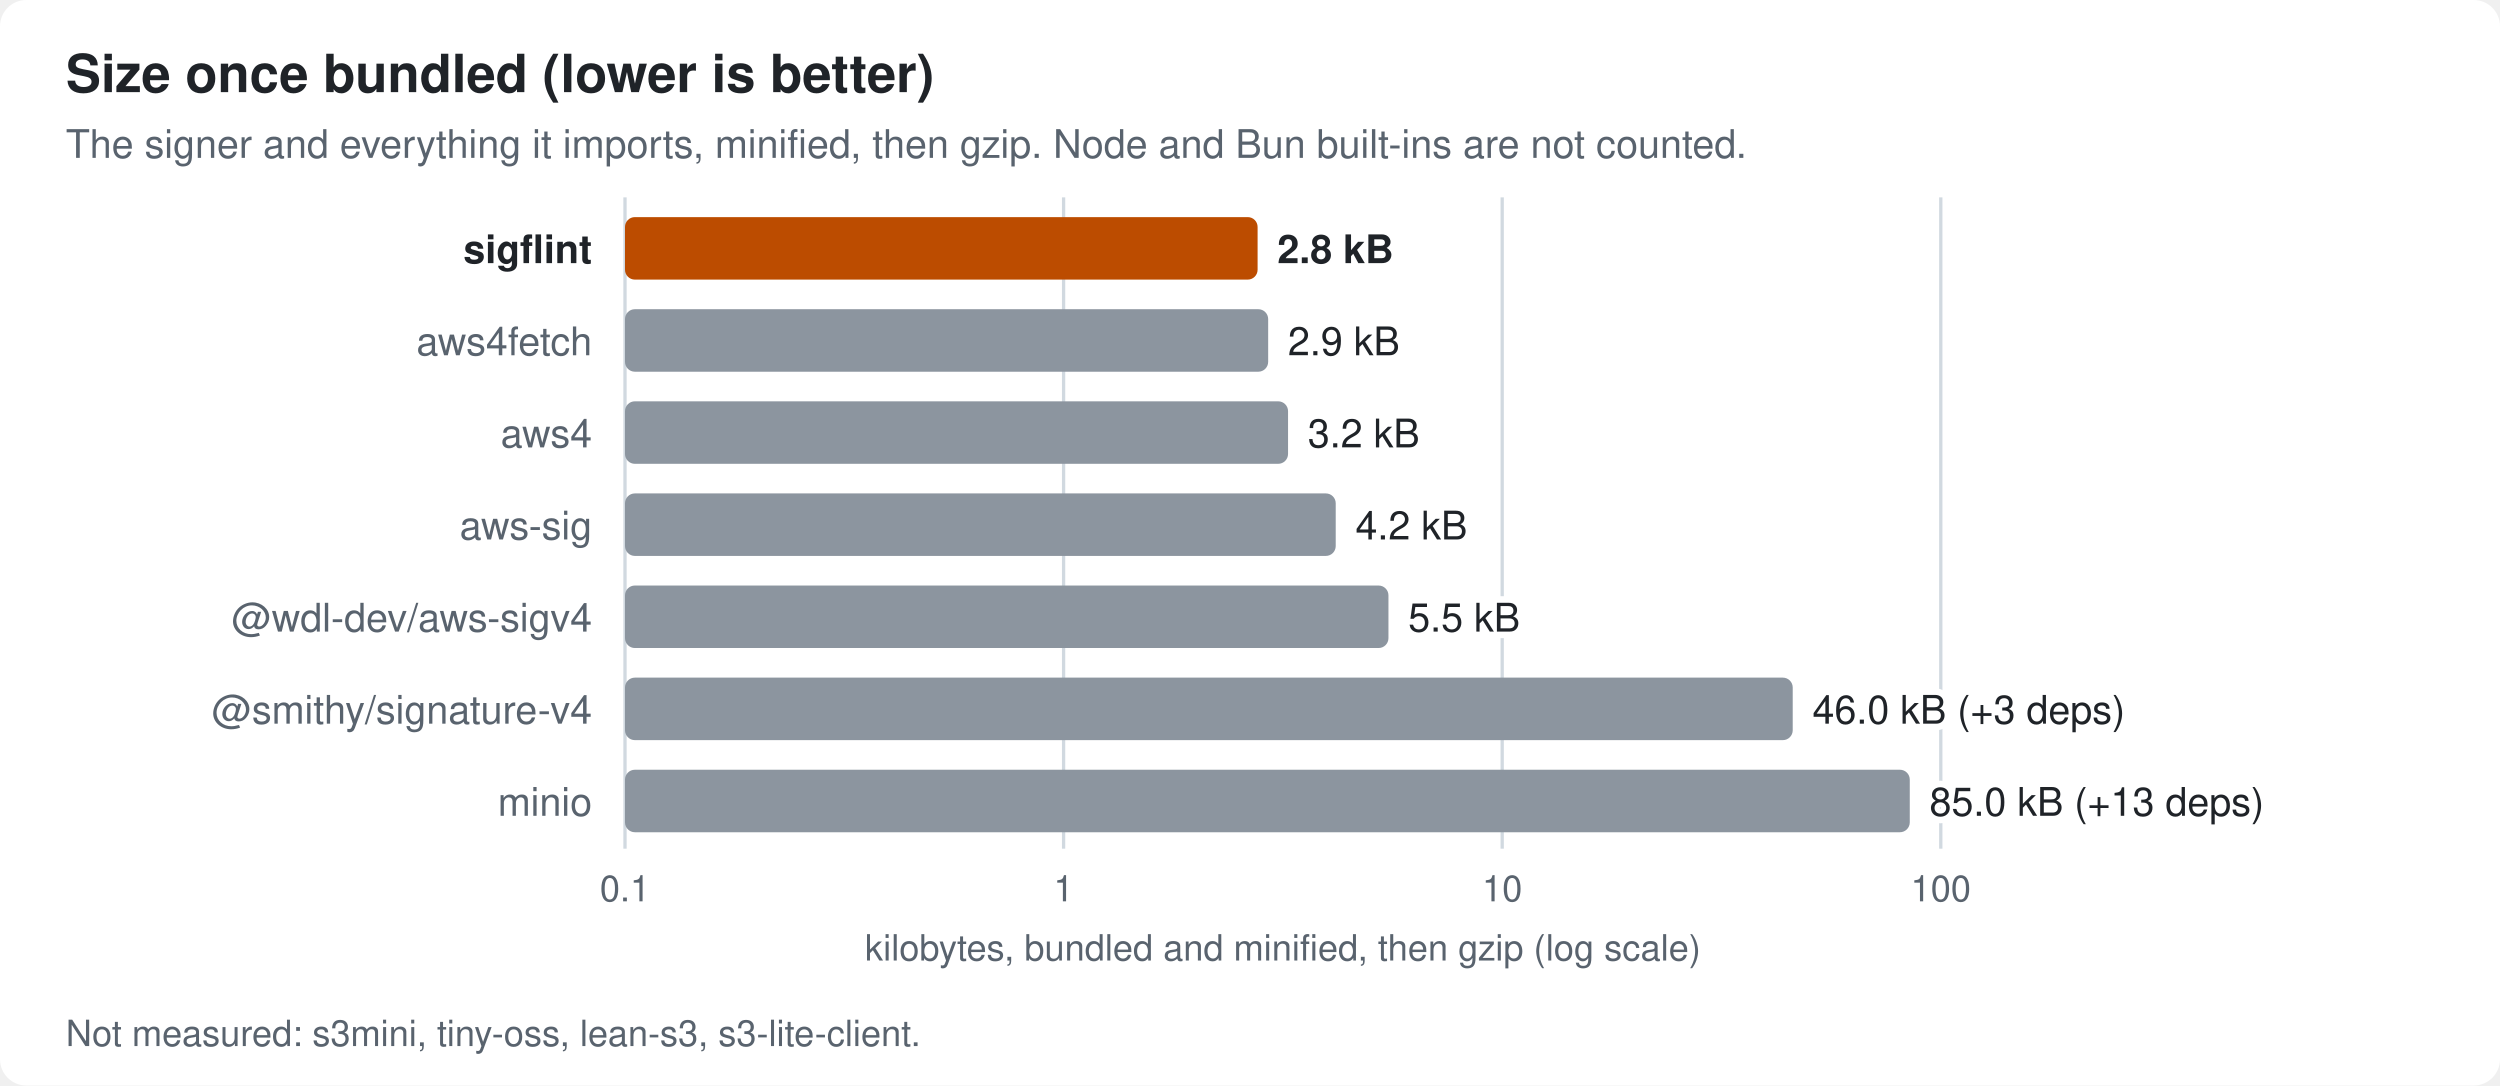
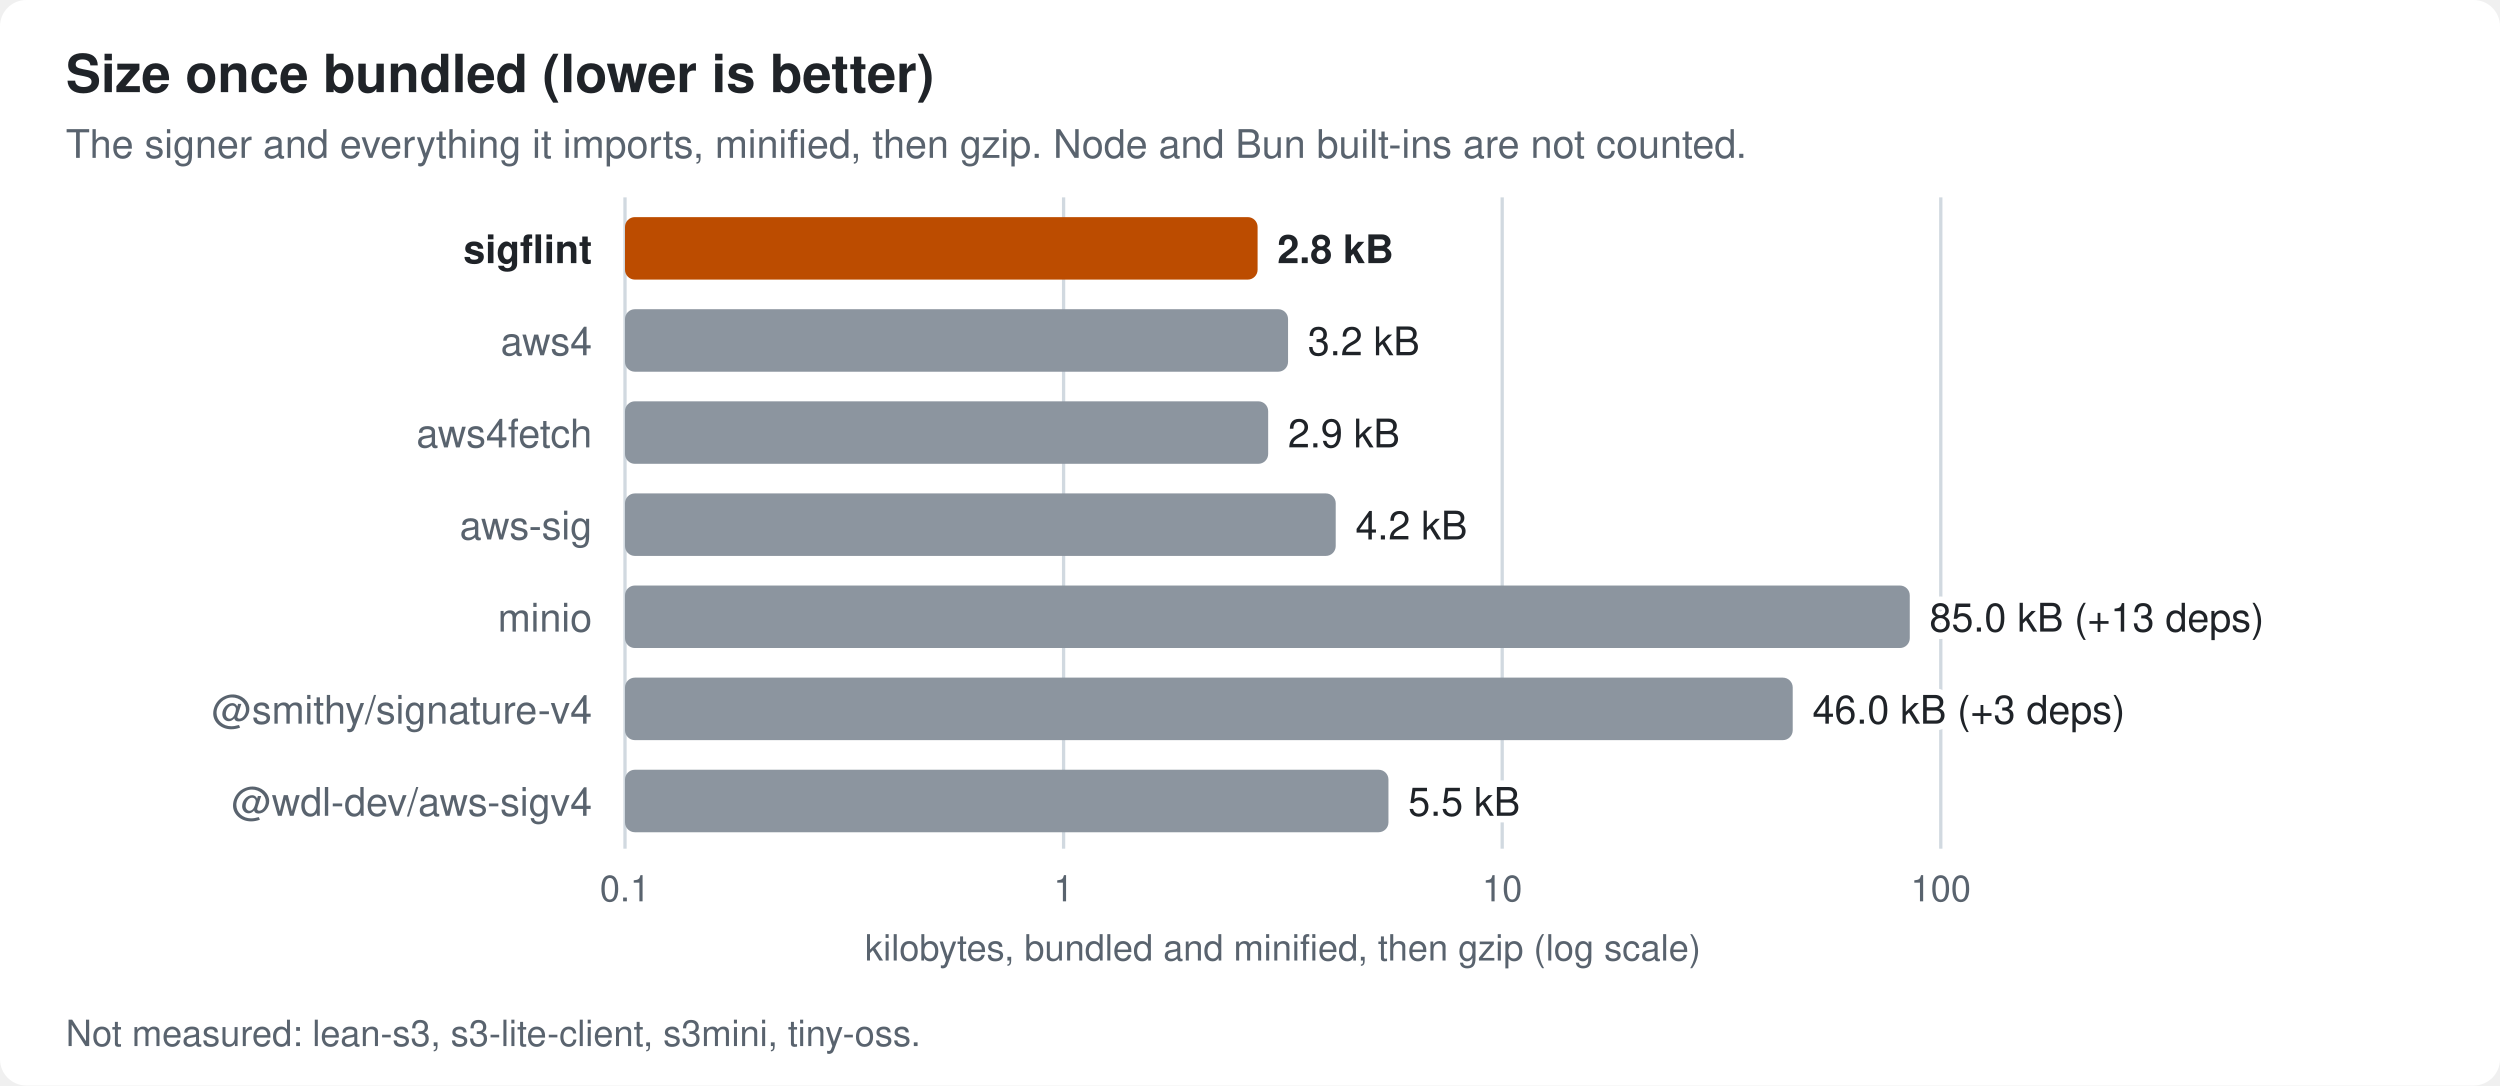
<svg xmlns="http://www.w3.org/2000/svg" width="760" height="330" viewBox="0 0 760 330" role="img" aria-labelledby="t d" font-family="-apple-system,BlinkMacSystemFont,'Segoe UI',Helvetica,Arial,sans-serif">
  <rect width="760" height="330" rx="8" fill="#ffffff" />
  <text x="20" y="28" font-size="16" fill="#1f2328" text-anchor="start" font-weight="600">Size once bundled (lower is better)</text>
  <text x="20" y="48" font-size="12" fill="#59636e" text-anchor="start" font-weight="400">The signer and everything it imports, minified, then gzip. Node and Bun built-ins are not counted.</text>
  <line x1="190" y1="60" x2="190" y2="258" stroke="#d1d9e0" />
  <text x="190" y="274" font-size="11" fill="#59636e" text-anchor="middle" font-weight="400">0.1</text>
  <line x1="323.333" y1="60" x2="323.333" y2="258" stroke="#d1d9e0" />
  <text x="323.333" y="274" font-size="11" fill="#59636e" text-anchor="middle" font-weight="400">1</text>
  <line x1="456.667" y1="60" x2="456.667" y2="258" stroke="#d1d9e0" />
  <text x="456.667" y="274" font-size="11" fill="#59636e" text-anchor="middle" font-weight="400">10</text>
  <line x1="590" y1="60" x2="590" y2="258" stroke="#d1d9e0" />
  <text x="590" y="274" font-size="11" fill="#59636e" text-anchor="middle" font-weight="400">100</text>
  <text x="180" y="80" font-size="12" fill="#1f2328" text-anchor="end" font-weight="700">sigflint</text>
  <rect x="190" y="66" width="192.31" height="19" rx="3" fill="#bc4c00" />
  <text x="388.31" y="80" font-size="12" fill="#1f2328" text-anchor="start" font-weight="700" stroke="#ffffff" stroke-width="4" stroke-linejoin="round" paint-order="stroke">2.8 kB</text>
-   <text x="180" y="108" font-size="12" fill="#59636e" text-anchor="end" font-weight="400">aws4fetch</text>
-   <rect x="190" y="94" width="195.523" height="19" rx="3" fill="#8c959f" />
-   <text x="391.523" y="108" font-size="12" fill="#1f2328" text-anchor="start" font-weight="400" stroke="#ffffff" stroke-width="4" stroke-linejoin="round" paint-order="stroke">2.9 kB</text>
-   <text x="180" y="136" font-size="12" fill="#59636e" text-anchor="end" font-weight="400">aws4</text>
-   <rect x="190" y="122" width="201.567" height="19" rx="3" fill="#8c959f" />
-   <text x="397.567" y="136" font-size="12" fill="#1f2328" text-anchor="start" font-weight="400" stroke="#ffffff" stroke-width="4" stroke-linejoin="round" paint-order="stroke">3.2 kB</text>
+   <text x="180" y="108" font-size="12" fill="#59636e" text-anchor="end" font-weight="400">aws4</text>
+   <rect x="190" y="94" width="201.567" height="19" rx="3" fill="#8c959f" />
+   <text x="397.567" y="108" font-size="12" fill="#1f2328" text-anchor="start" font-weight="400" stroke="#ffffff" stroke-width="4" stroke-linejoin="round" paint-order="stroke">3.2 kB</text>
+   <text x="180" y="136" font-size="12" fill="#59636e" text-anchor="end" font-weight="400">aws4fetch</text>
+   <rect x="190" y="122" width="195.523" height="19" rx="3" fill="#8c959f" />
+   <text x="391.523" y="136" font-size="12" fill="#1f2328" text-anchor="start" font-weight="400" stroke="#ffffff" stroke-width="4" stroke-linejoin="round" paint-order="stroke">2.9 kB</text>
  <text x="180" y="164" font-size="12" fill="#59636e" text-anchor="end" font-weight="400">aws-sig</text>
  <rect x="190" y="150" width="216.06" height="19" rx="3" fill="#8c959f" />
  <text x="412.06" y="164" font-size="12" fill="#1f2328" text-anchor="start" font-weight="400" stroke="#ffffff" stroke-width="4" stroke-linejoin="round" paint-order="stroke">4.2 kB</text>
-   <text x="180" y="192" font-size="12" fill="#59636e" text-anchor="end" font-weight="400">@wdl-dev/aws-sigv4</text>
-   <rect x="190" y="178" width="232.09" height="19" rx="3" fill="#8c959f" />
-   <text x="428.09" y="192" font-size="12" fill="#1f2328" text-anchor="start" font-weight="400" stroke="#ffffff" stroke-width="4" stroke-linejoin="round" paint-order="stroke">5.5 kB</text>
+   <text x="180" y="192" font-size="12" fill="#59636e" text-anchor="end" font-weight="400">minio</text>
+   <rect x="190" y="178" width="390.571" height="19" rx="3" fill="#8c959f" />
+   <text x="586.571" y="192" font-size="12" fill="#1f2328" text-anchor="start" font-weight="400" stroke="#ffffff" stroke-width="4" stroke-linejoin="round" paint-order="stroke">85.0 kB  (+13 deps)</text>
  <text x="180" y="220" font-size="12" fill="#59636e" text-anchor="end" font-weight="400">@smithy/signature-v4</text>
  <rect x="190" y="206" width="354.988" height="19" rx="3" fill="#8c959f" />
  <text x="550.988" y="220" font-size="12" fill="#1f2328" text-anchor="start" font-weight="400" stroke="#ffffff" stroke-width="4" stroke-linejoin="round" paint-order="stroke">46.0 kB  (+3 deps)</text>
-   <text x="180" y="248" font-size="12" fill="#59636e" text-anchor="end" font-weight="400">minio</text>
-   <rect x="190" y="234" width="390.571" height="19" rx="3" fill="#8c959f" />
-   <text x="586.571" y="248" font-size="12" fill="#1f2328" text-anchor="start" font-weight="400" stroke="#ffffff" stroke-width="4" stroke-linejoin="round" paint-order="stroke">85.0 kB  (+13 deps)</text>
+   <text x="180" y="248" font-size="12" fill="#59636e" text-anchor="end" font-weight="400">@wdl-dev/aws-sigv4</text>
+   <rect x="190" y="234" width="232.09" height="19" rx="3" fill="#8c959f" />
+   <text x="428.09" y="248" font-size="12" fill="#1f2328" text-anchor="start" font-weight="400" stroke="#ffffff" stroke-width="4" stroke-linejoin="round" paint-order="stroke">5.5 kB</text>
  <text x="390" y="292" font-size="11" fill="#59636e" text-anchor="middle" font-weight="400">kilobytes, bundled and minified, then gzip (log scale)</text>
-   <text x="20" y="318" font-size="11" fill="#59636e" text-anchor="start" font-weight="400">Not measured: s3mini, tiny-oss, lean-s3, s3-lite-client.</text>
+   <text x="20" y="318" font-size="11" fill="#59636e" text-anchor="start" font-weight="400">Not measured: lean-s3, s3-lite-client, s3mini, tiny-oss.</text>
</svg>
